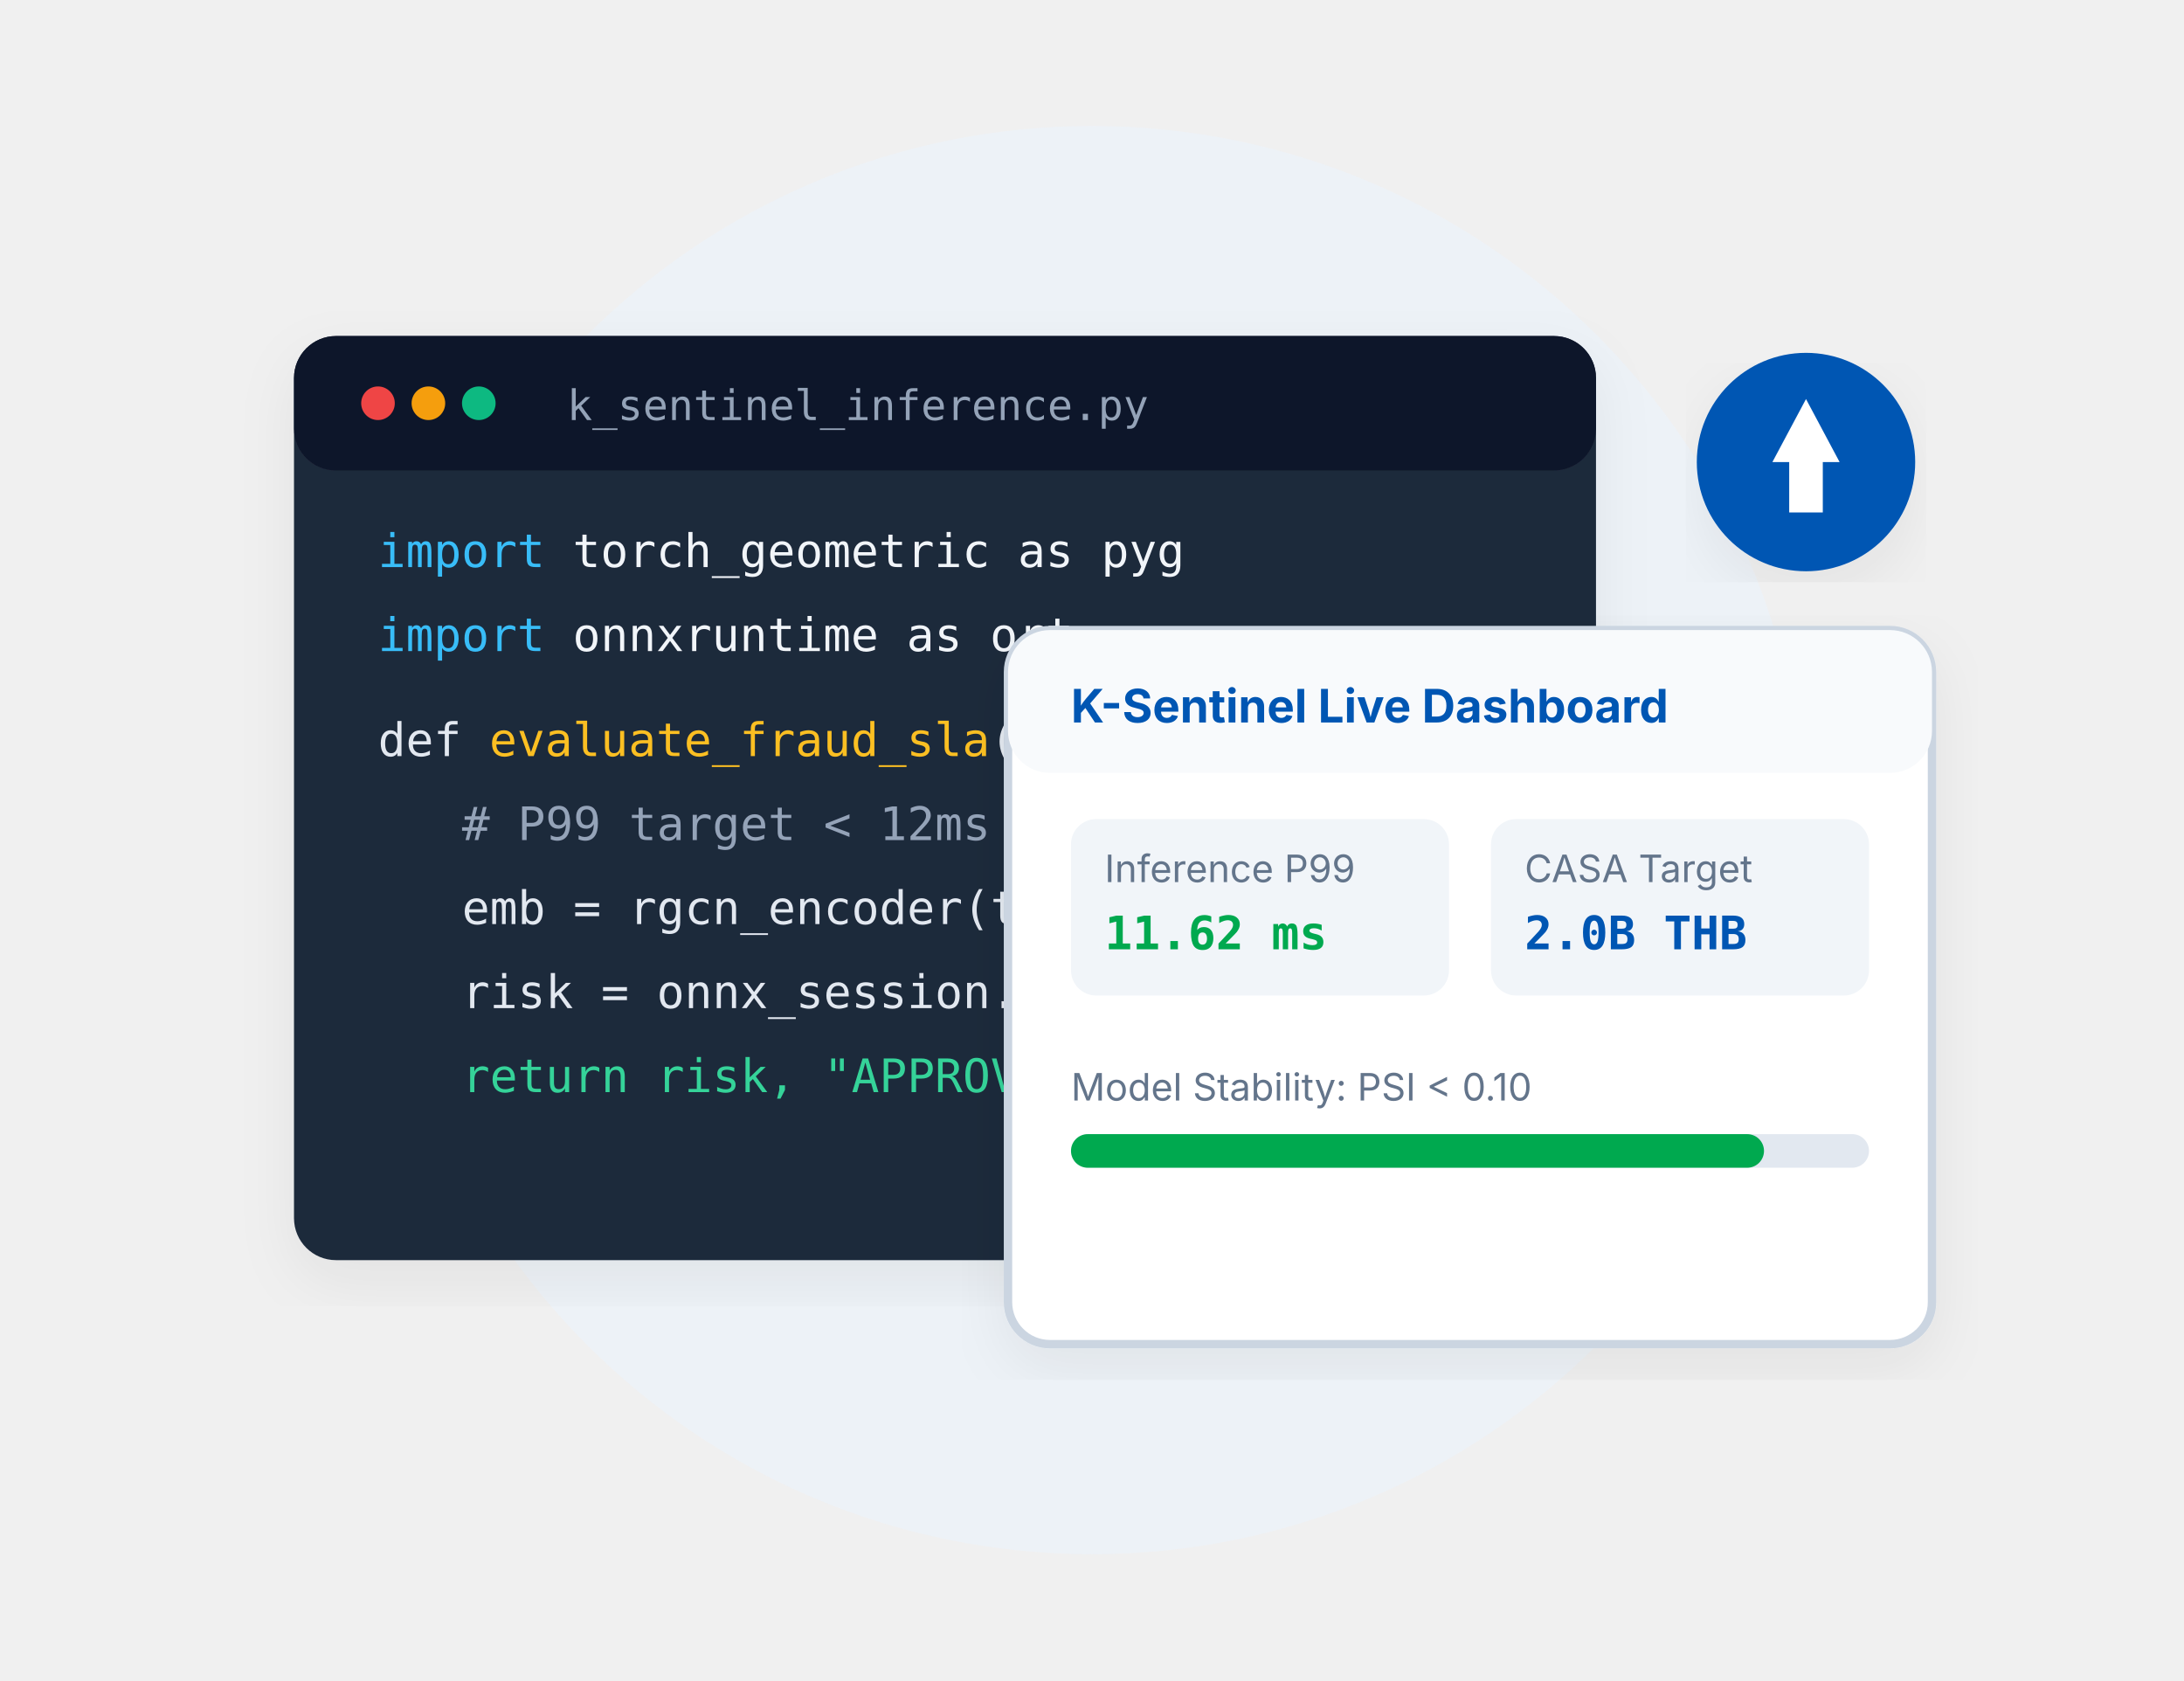
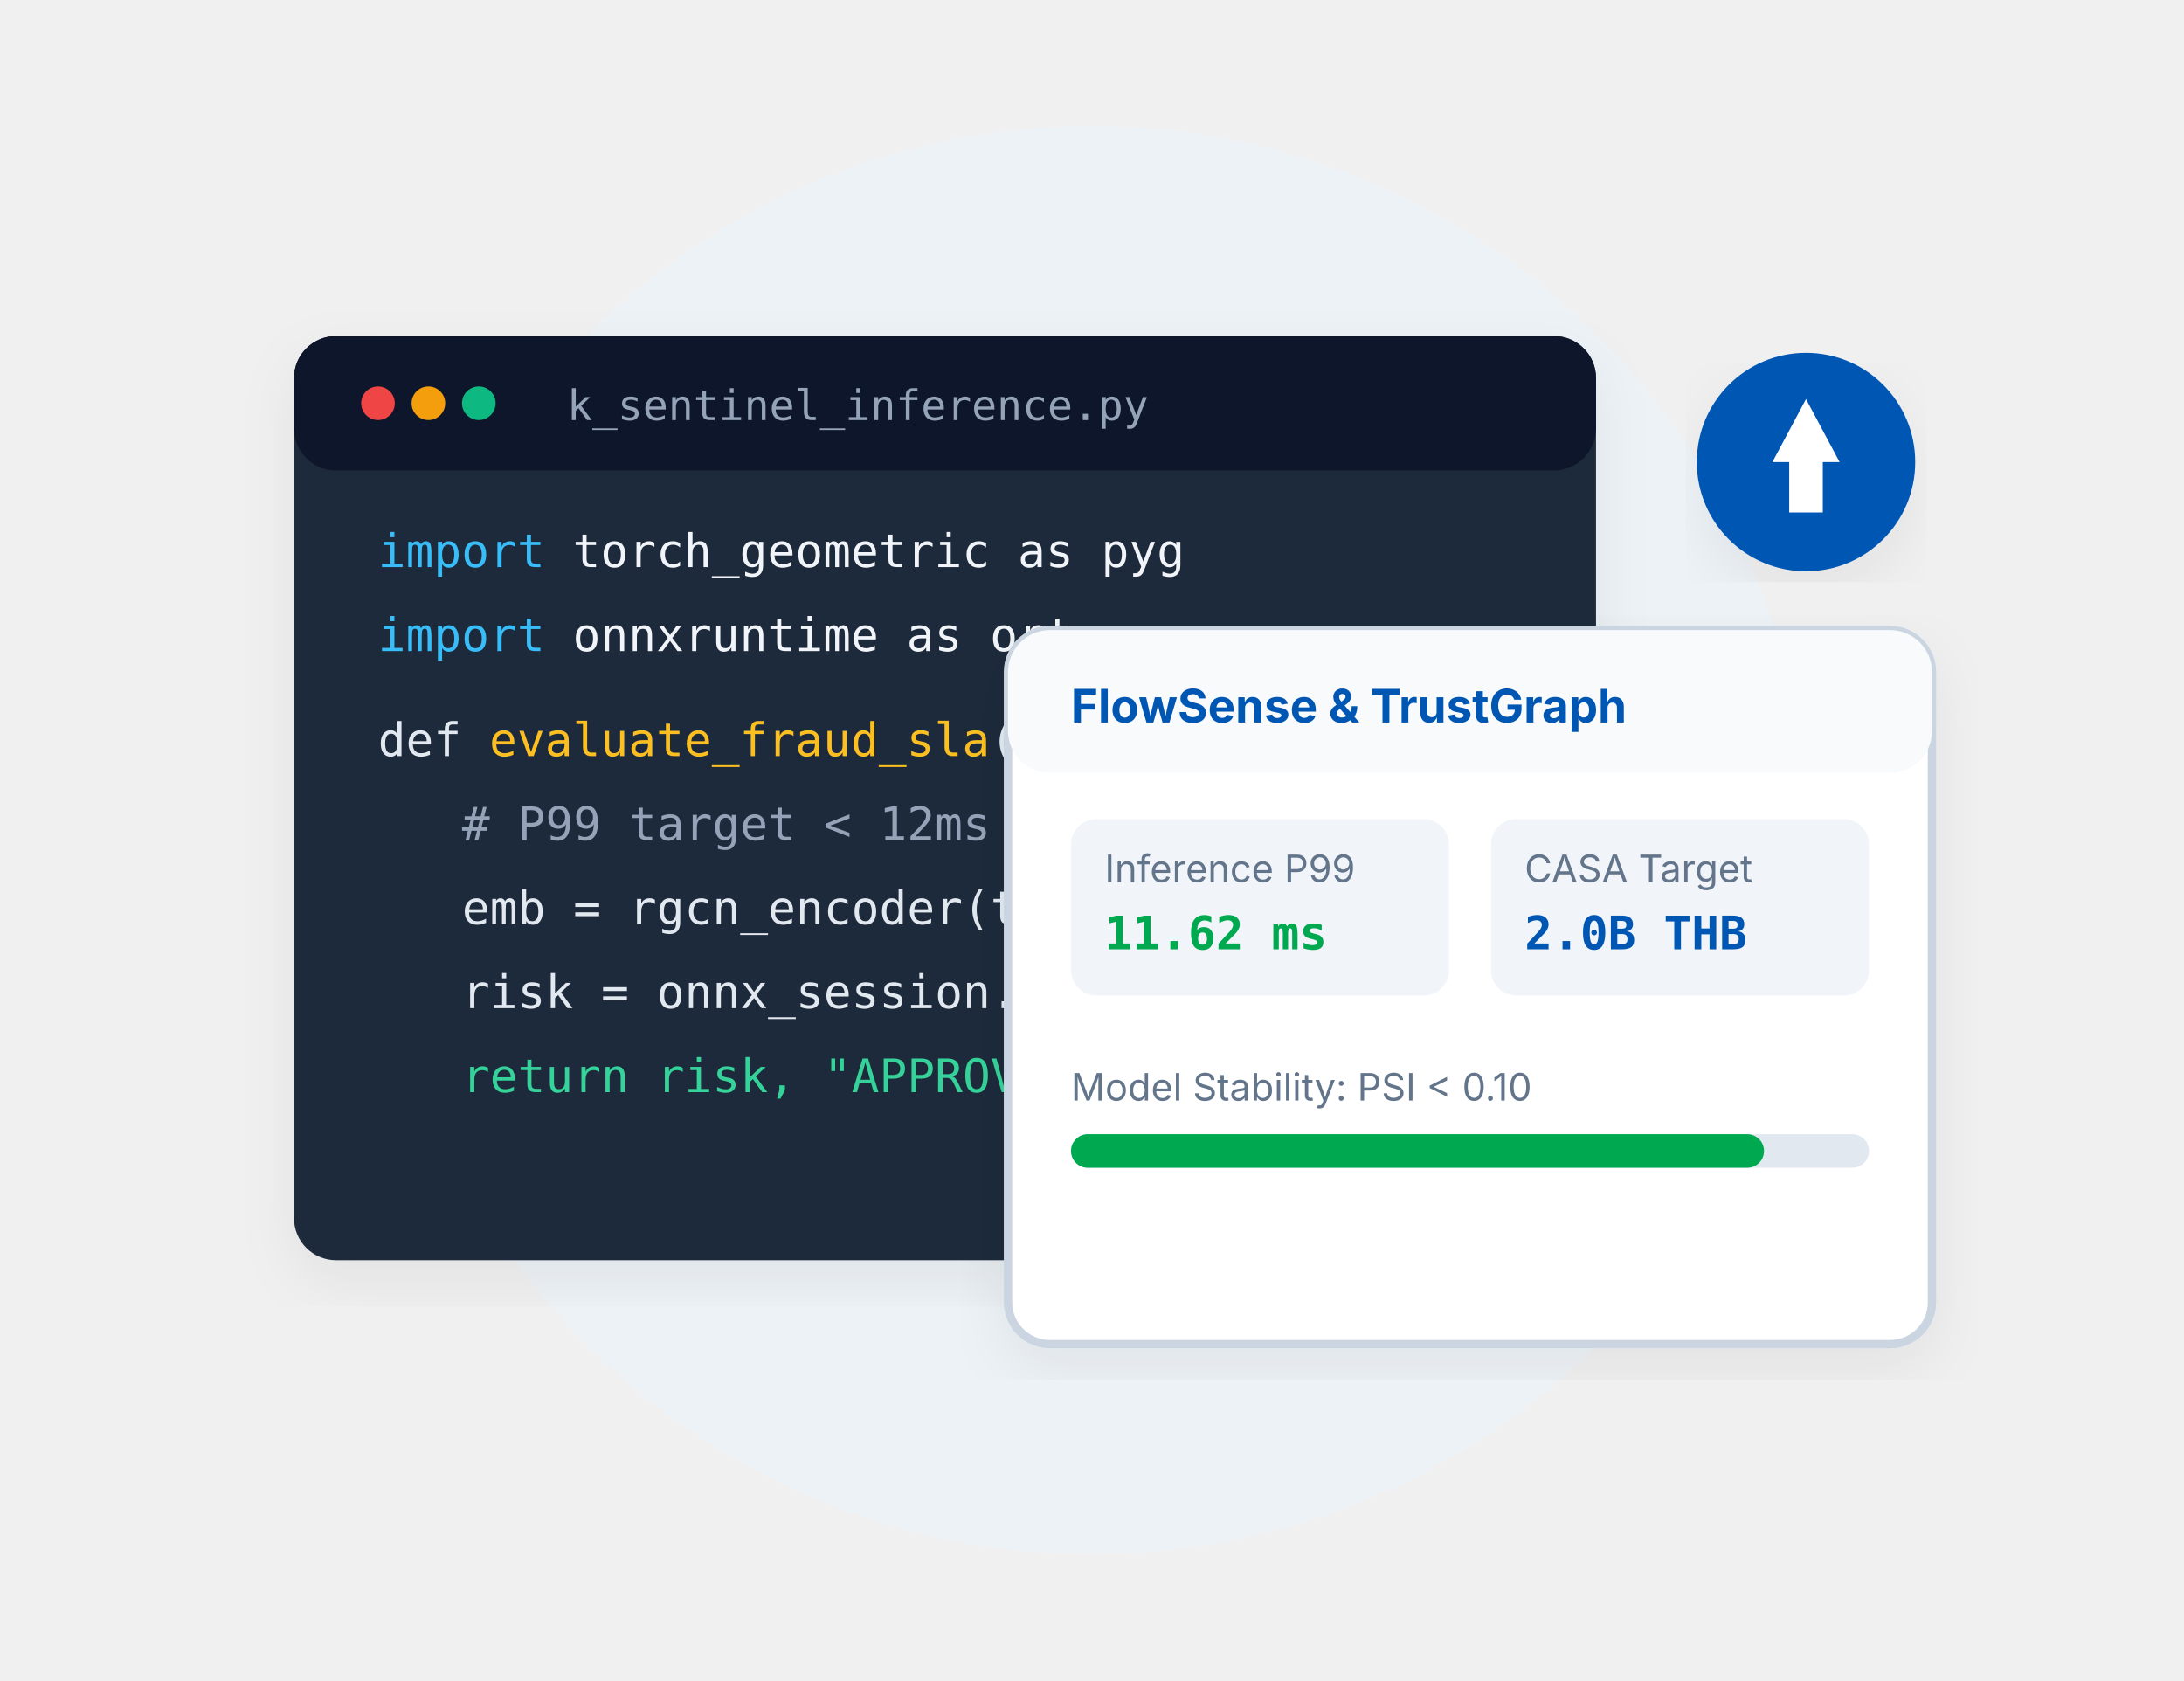
<svg xmlns="http://www.w3.org/2000/svg" viewBox="0 0 520 400" width="100%" height="100%">
  <defs>
    <filter id="shadowProj" x="-5%" y="-5%" width="110%" height="110%">
      <feDropShadow dx="0" dy="5" stdDeviation="7" flood-color="#000" flood-opacity="0.06" />
    </filter>
  </defs>
  <circle cx="260" cy="200" r="170" fill="#EBF3FC" opacity="0.6" />
  <g filter="url(#shadowProj)">
    <rect x="70" y="80" width="310" height="220" rx="10" fill="#1E293B" />
    <rect x="70" y="80" width="310" height="32" rx="10" fill="#0F172A" />
    <circle cx="90" cy="96" r="4" fill="#EF4444" />
    <circle cx="102" cy="96" r="4" fill="#F59E0B" />
    <circle cx="114" cy="96" r="4" fill="#10B981" />
    <text x="135" y="100" font-family="'JetBrains Mono', monospace" font-size="10" fill="#94A3B8">k_sentinel_inference.py</text>
    <text x="90" y="135" font-family="'JetBrains Mono', monospace" font-size="11" fill="#38BDF8">import <tspan fill="#F1F5F9">torch_geometric as pyg</tspan>
    </text>
    <text x="90" y="155" font-family="'JetBrains Mono', monospace" font-size="11" fill="#38BDF8">import <tspan fill="#F1F5F9">onnxruntime as ort</tspan>
    </text>
    <text x="90" y="180" font-family="'JetBrains Mono', monospace" font-size="11" fill="#E2E8F0">def <tspan fill="#FBBF24">evaluate_fraud_sla</tspan>(tx_graph):</text>
    <text x="110" y="200" font-family="'JetBrains Mono', monospace" font-size="11" fill="#94A3B8"># P99 target &lt; 12ms</text>
    <text x="110" y="220" font-family="'JetBrains Mono', monospace" font-size="11" fill="#E2E8F0">emb = rgcn_encoder(tx_graph)</text>
    <text x="110" y="240" font-family="'JetBrains Mono', monospace" font-size="11" fill="#E2E8F0">risk = onnx_session.run(emb)</text>
    <text x="110" y="260" font-family="'JetBrains Mono', monospace" font-size="11" fill="#34D399">return risk, "APPROVED_SAFE"</text>
  </g>
  <g filter="url(#shadowProj)">
    <rect x="240" y="150" width="220" height="170" rx="10" fill="#FFFFFF" stroke="#CBD5E1" stroke-width="2" />
    <rect x="240" y="150" width="220" height="34" rx="10" fill="#F8FAFC" />
-     <text x="255" y="172" font-family="'Inter', sans-serif" font-size="11" fill="#0056B3" font-weight="700">K-Sentinel Live Dashboard</text>
+     <text x="255" y="172" font-family="'Inter', sans-serif" font-size="11" fill="#0056B3" font-weight="700">FlowSense &amp; TrustGraph</text>
    <rect x="255" y="195" width="90" height="42" rx="6" fill="#F1F5F9" />
    <text x="263" y="210" font-family="'Inter', sans-serif" font-size="9" fill="#64748B">Inference P99</text>
    <text x="263" y="226" font-family="'JetBrains Mono', monospace" font-size="11" fill="#00A950" font-weight="700">11.62 ms</text>
    <rect x="355" y="195" width="90" height="42" rx="6" fill="#F1F5F9" />
    <text x="363" y="210" font-family="'Inter', sans-serif" font-size="9" fill="#64748B">CASA Target</text>
    <text x="363" y="226" font-family="'JetBrains Mono', monospace" font-size="11" fill="#0056B3" font-weight="700">2.0B THB</text>
    <text x="255" y="262" font-family="'Inter', sans-serif" font-size="9" fill="#64748B">Model Stability: PSI &lt; 0.10</text>
    <rect x="255" y="270" width="190" height="8" rx="4" fill="#E2E8F0" />
    <rect x="255" y="270" width="165" height="8" rx="4" fill="#00A950" />
  </g>
  <g filter="url(#shadowProj)">
    <circle cx="430" cy="110" r="26" fill="#0056B3" />
    <path d="M430,95 L438,110 L434,110 L434,122 L426,122 L426,110 L422,110 Z" fill="#FFFFFF" />
  </g>
</svg>
